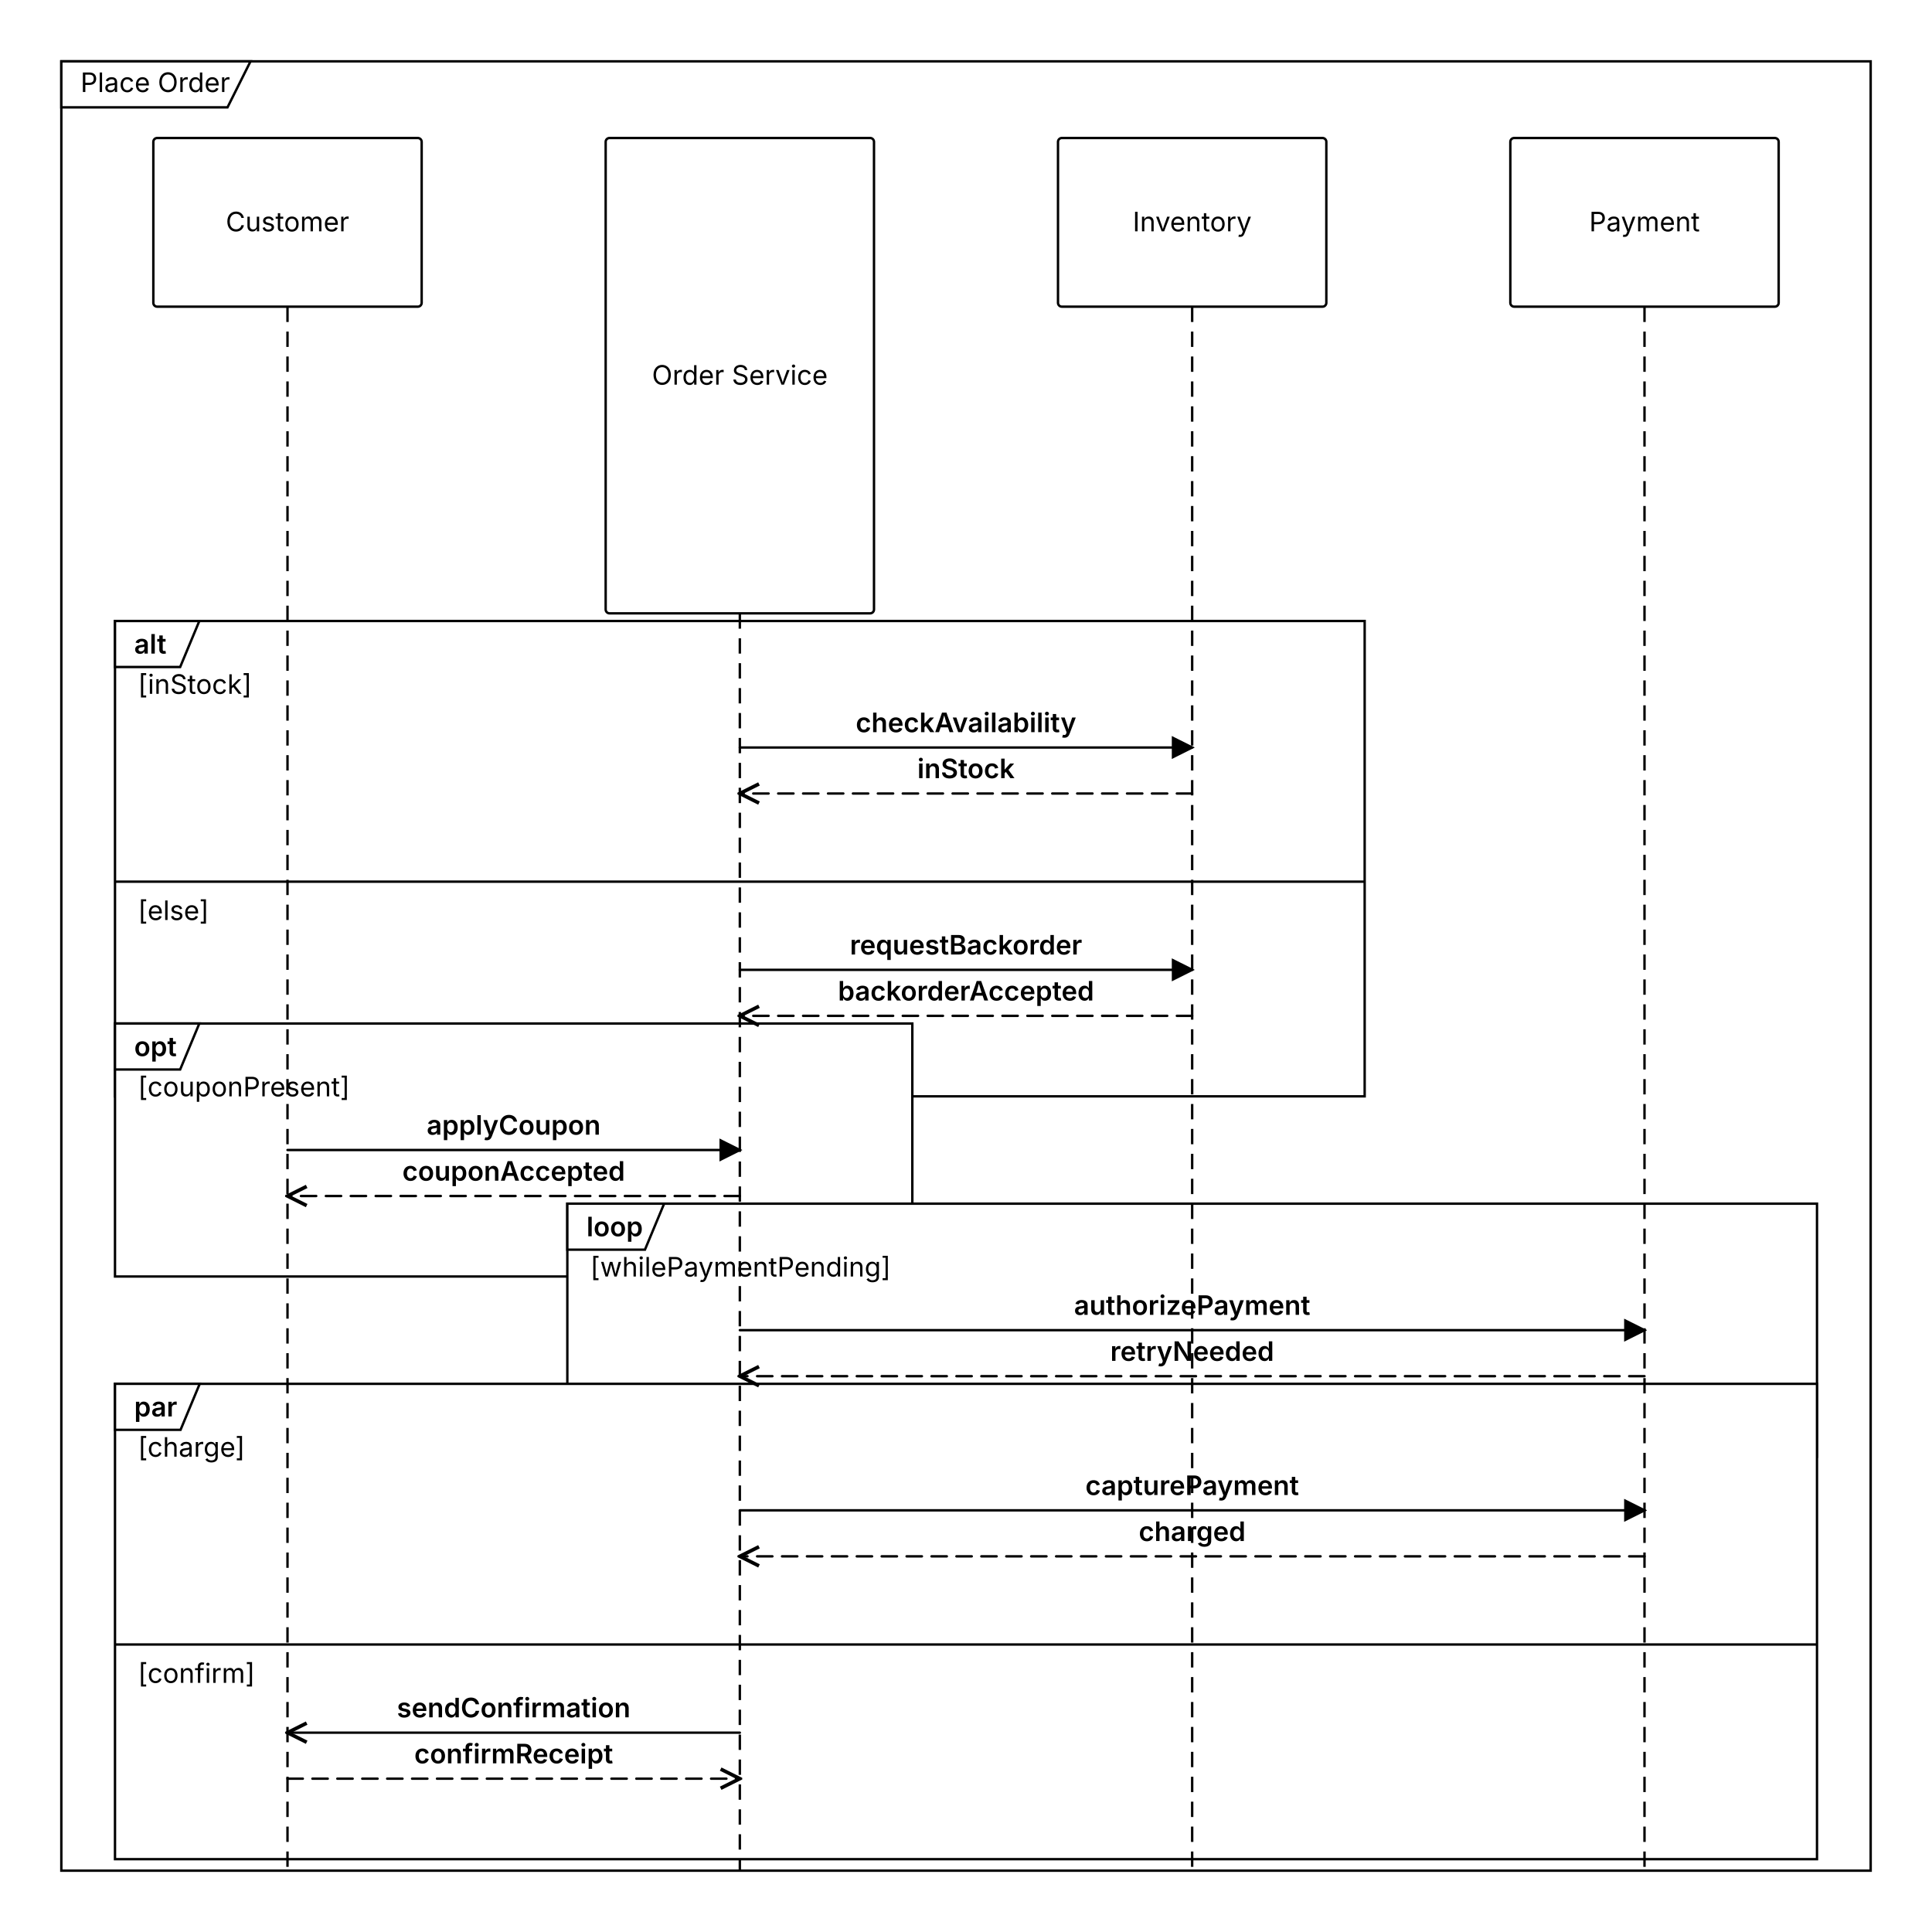
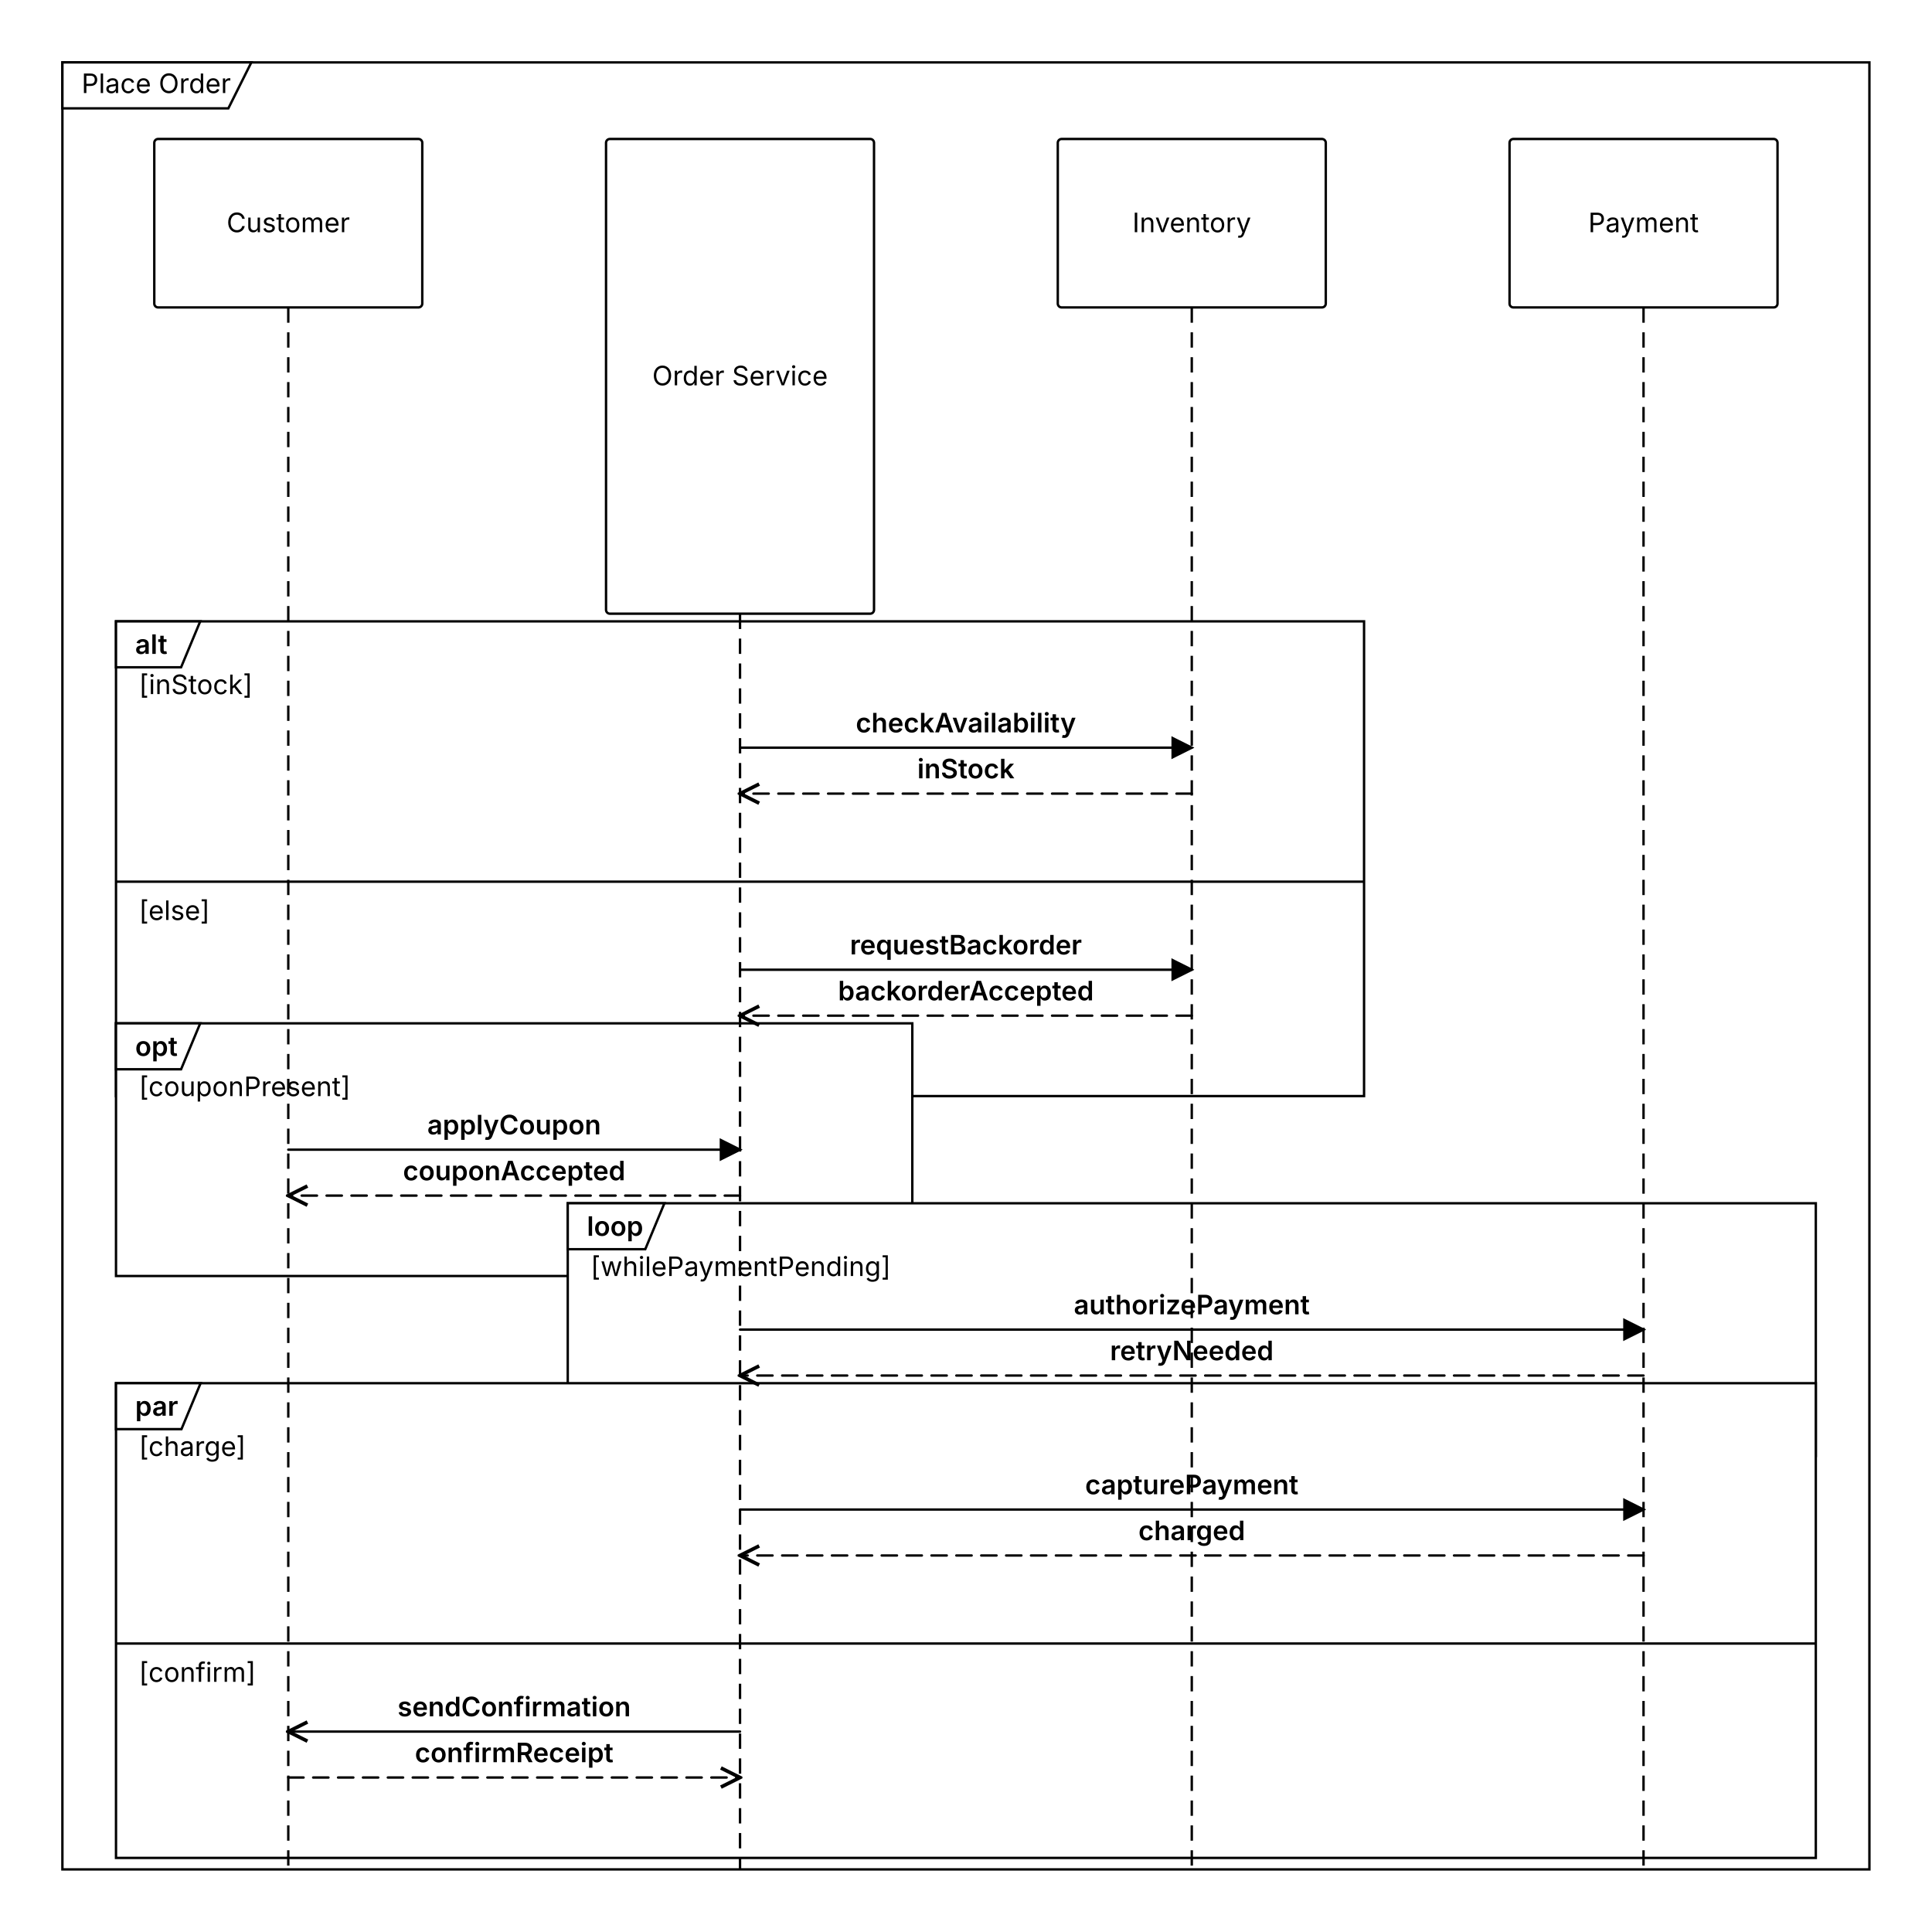
- <svg xmlns="http://www.w3.org/2000/svg" role="img" width="1008" height="1008" viewBox="441.0 -60.0 1008.0 1008.0">
-   <rect x="441.0" y="-60.0" width="1008.0" height="1008.0" fill="#ffffff" />
+ <svg xmlns="http://www.w3.org/2000/svg" role="img" width="1009" height="1009" viewBox="440.4 -60.6 1009.3 1009.3">
+   <rect x="440.4" y="-60.6" width="1009.3" height="1009.3" fill="#ffffff" />
  <g font-family="Inter, Arial, sans-serif" font-size="14">
    <g data-dediren-node-id="interaction-place-order" data-dediren-node-type="Interaction" data-dediren-sequence-interaction="true">
      <rect data-dediren-node-shape="uml_interaction" x="473.0" y="-28.0" width="944.0" height="944.0" rx="0" fill="#ffffff" stroke="#000000" stroke-width="1.25" />
      <path data-dediren-sequence-interaction-title="true" d="M 473.0 -28.0 H 571.7 L 559.7 -4.0 V -4.0 H 473.0 Z" fill="#ffffff" stroke="#000000" stroke-width="1.25" />
      <text x="483.0" y="-12.0" fill="#000000">Place Order</text>
    </g>
    <g data-dediren-sequence-combined-fragment="cf-availability" data-dediren-sequence-interaction-operator="alt">
      <rect data-dediren-node-shape="uml_combined_fragment" x="501.0" y="264.0" width="652.0" height="248.0" rx="0" fill="#ffffff" stroke="#000000" stroke-width="1.25" />
      <path data-dediren-sequence-fragment-operator-tab="true" d="M 501.0 264.0 H 545.0 L 535.0 288.0 V 288.0 H 501.0 Z" fill="#ffffff" stroke="#000000" stroke-width="1.25" />
      <text data-dediren-sequence-fragment-operator="cf-availability" x="511.0" y="281.0" fill="#000000" font-weight="600">alt</text>
      <line data-dediren-sequence-operand-separator="op-backorder" x1="501.0" y1="400.0" x2="1153.0" y2="400.0" stroke="#000000" stroke-width="1.25" />
      <text data-dediren-sequence-operand="op-in-stock" data-dediren-sequence-operand-guard="inStock" x="513.0" y="302.0" fill="#000000" font-size="14">[inStock]</text>
      <text data-dediren-sequence-operand="op-backorder" data-dediren-sequence-operand-guard="else" x="513.0" y="420.0" fill="#000000" font-size="14">[else]</text>
    </g>
    <g data-dediren-sequence-combined-fragment="cf-coupon" data-dediren-sequence-interaction-operator="opt">
      <rect data-dediren-node-shape="uml_combined_fragment" x="501.0" y="474.0" width="416.0" height="132.0" rx="0" fill="#ffffff" stroke="#000000" stroke-width="1.25" />
      <path data-dediren-sequence-fragment-operator-tab="true" d="M 501.0 474.0 H 545.0 L 535.0 498.0 V 498.0 H 501.0 Z" fill="#ffffff" stroke="#000000" stroke-width="1.25" />
      <text data-dediren-sequence-fragment-operator="cf-coupon" x="511.0" y="491.0" fill="#000000" font-weight="600">opt</text>
      <text data-dediren-sequence-operand="op-coupon" data-dediren-sequence-operand-guard="couponPresent" x="513.0" y="512.0" fill="#000000" font-size="14">[couponPresent]</text>
    </g>
    <g data-dediren-sequence-combined-fragment="cf-retry" data-dediren-sequence-interaction-operator="loop">
      <rect data-dediren-node-shape="uml_combined_fragment" x="737.0" y="568.0" width="652.0" height="132.0" rx="0" fill="#ffffff" stroke="#000000" stroke-width="1.25" />
      <path data-dediren-sequence-fragment-operator-tab="true" d="M 737.0 568.0 H 787.5 L 777.5 592.0 V 592.0 H 737.0 Z" fill="#ffffff" stroke="#000000" stroke-width="1.25" />
      <text data-dediren-sequence-fragment-operator="cf-retry" x="747.0" y="585.0" fill="#000000" font-weight="600">loop</text>
      <text data-dediren-sequence-operand="op-retry" data-dediren-sequence-operand-guard="whilePaymentPending" x="749.0" y="606.0" fill="#000000" font-size="14">[whilePaymentPending]</text>
    </g>
    <g data-dediren-sequence-combined-fragment="cf-parallel-closeout" data-dediren-sequence-interaction-operator="par">
      <rect data-dediren-node-shape="uml_combined_fragment" x="501.0" y="662.0" width="888.0" height="248.0" rx="0" fill="#ffffff" stroke="#000000" stroke-width="1.25" />
      <path data-dediren-sequence-fragment-operator-tab="true" d="M 501.0 662.0 H 545.2 L 535.2 686.0 V 686.0 H 501.0 Z" fill="#ffffff" stroke="#000000" stroke-width="1.25" />
      <text data-dediren-sequence-fragment-operator="cf-parallel-closeout" x="511.0" y="679.0" fill="#000000" font-weight="600">par</text>
      <line data-dediren-sequence-operand-separator="op-confirm" x1="501.0" y1="798.0" x2="1389.0" y2="798.0" stroke="#000000" stroke-width="1.25" />
      <text data-dediren-sequence-operand="op-charge" data-dediren-sequence-operand-guard="charge" x="513.0" y="700.0" fill="#000000" font-size="14">[charge]</text>
      <text data-dediren-sequence-operand="op-confirm" data-dediren-sequence-operand-guard="confirm" x="513.0" y="818.0" fill="#000000" font-size="14">[confirm]</text>
    </g>
    <g data-dediren-node-id="customer" data-dediren-node-type="Lifeline" data-dediren-sequence-lifeline="true">
      <rect data-dediren-node-shape="uml_lifeline" x="521.0" y="12.0" width="140.0" height="88.0" rx="2" fill="#ffffff" stroke="#000000" stroke-width="1.25" />
      <g data-dediren-node-decorator="uml_lifeline" />
      <text x="591.0" y="60.7" text-anchor="middle" fill="#000000">Customer</text>
    </g>
    <g data-dediren-node-id="service" data-dediren-node-type="Lifeline" data-dediren-sequence-lifeline="true">
      <rect data-dediren-node-shape="uml_lifeline" x="757.0" y="12.0" width="140.0" height="248.0" rx="2" fill="#ffffff" stroke="#000000" stroke-width="1.25" />
      <g data-dediren-node-decorator="uml_lifeline" />
      <text x="827.0" y="140.7" text-anchor="middle" fill="#000000">Order Service</text>
    </g>
    <g data-dediren-node-id="inventory" data-dediren-node-type="Lifeline" data-dediren-sequence-lifeline="true">
      <rect data-dediren-node-shape="uml_lifeline" x="993.0" y="12.0" width="140.0" height="88.0" rx="2" fill="#ffffff" stroke="#000000" stroke-width="1.25" />
      <g data-dediren-node-decorator="uml_lifeline" />
      <text x="1063.0" y="60.7" text-anchor="middle" fill="#000000">Inventory</text>
    </g>
    <g data-dediren-node-id="payment" data-dediren-node-type="Lifeline" data-dediren-sequence-lifeline="true">
      <rect data-dediren-node-shape="uml_lifeline" x="1229.0" y="12.0" width="140.0" height="88.0" rx="2" fill="#ffffff" stroke="#000000" stroke-width="1.25" />
      <g data-dediren-node-decorator="uml_lifeline" />
      <text x="1299.0" y="60.7" text-anchor="middle" fill="#000000">Payment</text>
    </g>
    <line data-dediren-sequence-lifeline-stem="customer" x1="591.0" y1="100.0" x2="591.0" y2="916.0" stroke="#000000" stroke-width="1.25" stroke-dasharray="8 5" />
    <line data-dediren-sequence-lifeline-stem="service" x1="827.0" y1="260.0" x2="827.0" y2="916.0" stroke="#000000" stroke-width="1.25" stroke-dasharray="8 5" />
    <line data-dediren-sequence-lifeline-stem="inventory" x1="1063.0" y1="100.0" x2="1063.0" y2="916.0" stroke="#000000" stroke-width="1.25" stroke-dasharray="8 5" />
    <line data-dediren-sequence-lifeline-stem="payment" x1="1299.0" y1="100.0" x2="1299.0" y2="916.0" stroke="#000000" stroke-width="1.25" stroke-dasharray="8 5" />
    <g data-dediren-edge-id="m1" data-dediren-sequence-message-sort="synchCall">
      <marker id="marker-end-m1" data-dediren-edge-marker-end="filled_arrow" markerWidth="10" markerHeight="10" refX="9" refY="5" orient="auto">
        <path d="M 1 1 L 9 5 L 1 9 Z" fill="#000000" stroke="#000000" stroke-width="1" />
      </marker>
      <path data-dediren-sequence-message="m1" d="M 827.0 330.0 L 1063.0 330.0" fill="none" stroke="#000000" stroke-width="1.25" stroke-linecap="round" stroke-linejoin="round" marker-end="url(#marker-end-m1)" />
      <text data-dediren-sequence-message-label="m1" x="945.0" y="322.0" text-anchor="middle" fill="#000000" font-size="14" font-weight="600">checkAvailability</text>
    </g>
    <g data-dediren-edge-id="m2" data-dediren-sequence-message-sort="reply">
      <marker id="marker-end-m2" data-dediren-edge-marker-end="open_arrow" markerWidth="10" markerHeight="10" refX="9" refY="5" orient="auto">
        <path d="M 1 1 L 9 5 L 1 9" fill="none" stroke="#000000" stroke-width="1.5" />
      </marker>
      <path data-dediren-sequence-message="m2" d="M 1063.0 354.0 L 827.0 354.0" fill="none" stroke="#000000" stroke-width="1.25" stroke-linecap="round" stroke-linejoin="round" stroke-dasharray="8 5" marker-end="url(#marker-end-m2)" />
      <text data-dediren-sequence-message-label="m2" x="945.0" y="346.0" text-anchor="middle" fill="#000000" font-size="14" font-weight="600">inStock</text>
    </g>
    <g data-dediren-edge-id="m3" data-dediren-sequence-message-sort="synchCall">
      <marker id="marker-end-m3" data-dediren-edge-marker-end="filled_arrow" markerWidth="10" markerHeight="10" refX="9" refY="5" orient="auto">
        <path d="M 1 1 L 9 5 L 1 9 Z" fill="#000000" stroke="#000000" stroke-width="1" />
      </marker>
      <path data-dediren-sequence-message="m3" d="M 827.0 446.0 L 1063.0 446.0" fill="none" stroke="#000000" stroke-width="1.25" stroke-linecap="round" stroke-linejoin="round" marker-end="url(#marker-end-m3)" />
      <text data-dediren-sequence-message-label="m3" x="945.0" y="438.0" text-anchor="middle" fill="#000000" font-size="14" font-weight="600">requestBackorder</text>
    </g>
    <g data-dediren-edge-id="m4" data-dediren-sequence-message-sort="reply">
      <marker id="marker-end-m4" data-dediren-edge-marker-end="open_arrow" markerWidth="10" markerHeight="10" refX="9" refY="5" orient="auto">
        <path d="M 1 1 L 9 5 L 1 9" fill="none" stroke="#000000" stroke-width="1.5" />
      </marker>
      <path data-dediren-sequence-message="m4" d="M 1063.0 470.0 L 827.0 470.0" fill="none" stroke="#000000" stroke-width="1.25" stroke-linecap="round" stroke-linejoin="round" stroke-dasharray="8 5" marker-end="url(#marker-end-m4)" />
      <text data-dediren-sequence-message-label="m4" x="945.0" y="462.0" text-anchor="middle" fill="#000000" font-size="14" font-weight="600">backorderAccepted</text>
    </g>
    <g data-dediren-edge-id="m5" data-dediren-sequence-message-sort="synchCall">
      <marker id="marker-end-m5" data-dediren-edge-marker-end="filled_arrow" markerWidth="10" markerHeight="10" refX="9" refY="5" orient="auto">
        <path d="M 1 1 L 9 5 L 1 9 Z" fill="#000000" stroke="#000000" stroke-width="1" />
      </marker>
      <path data-dediren-sequence-message="m5" d="M 591.0 540.0 L 827.0 540.0" fill="none" stroke="#000000" stroke-width="1.25" stroke-linecap="round" stroke-linejoin="round" marker-end="url(#marker-end-m5)" />
      <text data-dediren-sequence-message-label="m5" x="709.0" y="532.0" text-anchor="middle" fill="#000000" font-size="14" font-weight="600">applyCoupon</text>
    </g>
    <g data-dediren-edge-id="m6" data-dediren-sequence-message-sort="reply">
      <marker id="marker-end-m6" data-dediren-edge-marker-end="open_arrow" markerWidth="10" markerHeight="10" refX="9" refY="5" orient="auto">
        <path d="M 1 1 L 9 5 L 1 9" fill="none" stroke="#000000" stroke-width="1.5" />
      </marker>
      <path data-dediren-sequence-message="m6" d="M 827.0 564.0 L 591.0 564.0" fill="none" stroke="#000000" stroke-width="1.25" stroke-linecap="round" stroke-linejoin="round" stroke-dasharray="8 5" marker-end="url(#marker-end-m6)" />
      <text data-dediren-sequence-message-label="m6" x="709.0" y="556.0" text-anchor="middle" fill="#000000" font-size="14" font-weight="600">couponAccepted</text>
    </g>
    <g data-dediren-edge-id="m7" data-dediren-sequence-message-sort="synchCall">
      <marker id="marker-end-m7" data-dediren-edge-marker-end="filled_arrow" markerWidth="10" markerHeight="10" refX="9" refY="5" orient="auto">
        <path d="M 1 1 L 9 5 L 1 9 Z" fill="#000000" stroke="#000000" stroke-width="1" />
      </marker>
      <path data-dediren-sequence-message="m7" d="M 827.0 634.0 L 1299.0 634.0" fill="none" stroke="#000000" stroke-width="1.25" stroke-linecap="round" stroke-linejoin="round" marker-end="url(#marker-end-m7)" />
      <text data-dediren-sequence-message-label="m7" x="1063.0" y="626.0" text-anchor="middle" fill="#000000" font-size="14" font-weight="600">authorizePayment</text>
    </g>
    <g data-dediren-edge-id="m8" data-dediren-sequence-message-sort="reply">
      <marker id="marker-end-m8" data-dediren-edge-marker-end="open_arrow" markerWidth="10" markerHeight="10" refX="9" refY="5" orient="auto">
        <path d="M 1 1 L 9 5 L 1 9" fill="none" stroke="#000000" stroke-width="1.5" />
      </marker>
      <path data-dediren-sequence-message="m8" d="M 1299.0 658.0 L 827.0 658.0" fill="none" stroke="#000000" stroke-width="1.25" stroke-linecap="round" stroke-linejoin="round" stroke-dasharray="8 5" marker-end="url(#marker-end-m8)" />
      <text data-dediren-sequence-message-label="m8" x="1063.0" y="650.0" text-anchor="middle" fill="#000000" font-size="14" font-weight="600">retryNeeded</text>
    </g>
    <g data-dediren-edge-id="m9" data-dediren-sequence-message-sort="synchCall">
      <marker id="marker-end-m9" data-dediren-edge-marker-end="filled_arrow" markerWidth="10" markerHeight="10" refX="9" refY="5" orient="auto">
        <path d="M 1 1 L 9 5 L 1 9 Z" fill="#000000" stroke="#000000" stroke-width="1" />
      </marker>
      <path data-dediren-sequence-message="m9" d="M 827.0 728.0 L 1299.0 728.0" fill="none" stroke="#000000" stroke-width="1.25" stroke-linecap="round" stroke-linejoin="round" marker-end="url(#marker-end-m9)" />
      <text data-dediren-sequence-message-label="m9" x="1063.0" y="720.0" text-anchor="middle" fill="#000000" font-size="14" font-weight="600">capturePayment</text>
    </g>
    <g data-dediren-edge-id="m10" data-dediren-sequence-message-sort="reply">
      <marker id="marker-end-m10" data-dediren-edge-marker-end="open_arrow" markerWidth="10" markerHeight="10" refX="9" refY="5" orient="auto">
        <path d="M 1 1 L 9 5 L 1 9" fill="none" stroke="#000000" stroke-width="1.5" />
      </marker>
      <path data-dediren-sequence-message="m10" d="M 1299.0 752.0 L 827.0 752.0" fill="none" stroke="#000000" stroke-width="1.25" stroke-linecap="round" stroke-linejoin="round" stroke-dasharray="8 5" marker-end="url(#marker-end-m10)" />
      <text data-dediren-sequence-message-label="m10" x="1063.0" y="744.0" text-anchor="middle" fill="#000000" font-size="14" font-weight="600">charged</text>
    </g>
    <g data-dediren-edge-id="m11" data-dediren-sequence-message-sort="asynchSignal">
      <marker id="marker-end-m11" data-dediren-edge-marker-end="open_arrow" markerWidth="10" markerHeight="10" refX="9" refY="5" orient="auto">
        <path d="M 1 1 L 9 5 L 1 9" fill="none" stroke="#000000" stroke-width="1.5" />
      </marker>
      <path data-dediren-sequence-message="m11" d="M 827.0 844.0 L 591.0 844.0" fill="none" stroke="#000000" stroke-width="1.25" stroke-linecap="round" stroke-linejoin="round" marker-end="url(#marker-end-m11)" />
      <text data-dediren-sequence-message-label="m11" x="709.0" y="836.0" text-anchor="middle" fill="#000000" font-size="14" font-weight="600">sendConfirmation</text>
    </g>
    <g data-dediren-edge-id="m12" data-dediren-sequence-message-sort="reply">
      <marker id="marker-end-m12" data-dediren-edge-marker-end="open_arrow" markerWidth="10" markerHeight="10" refX="9" refY="5" orient="auto">
        <path d="M 1 1 L 9 5 L 1 9" fill="none" stroke="#000000" stroke-width="1.5" />
      </marker>
      <path data-dediren-sequence-message="m12" d="M 591.0 868.0 L 827.0 868.0" fill="none" stroke="#000000" stroke-width="1.25" stroke-linecap="round" stroke-linejoin="round" stroke-dasharray="8 5" marker-end="url(#marker-end-m12)" />
      <text data-dediren-sequence-message-label="m12" x="709.0" y="860.0" text-anchor="middle" fill="#000000" font-size="14" font-weight="600">confirmReceipt</text>
    </g>
  </g>
</svg>
